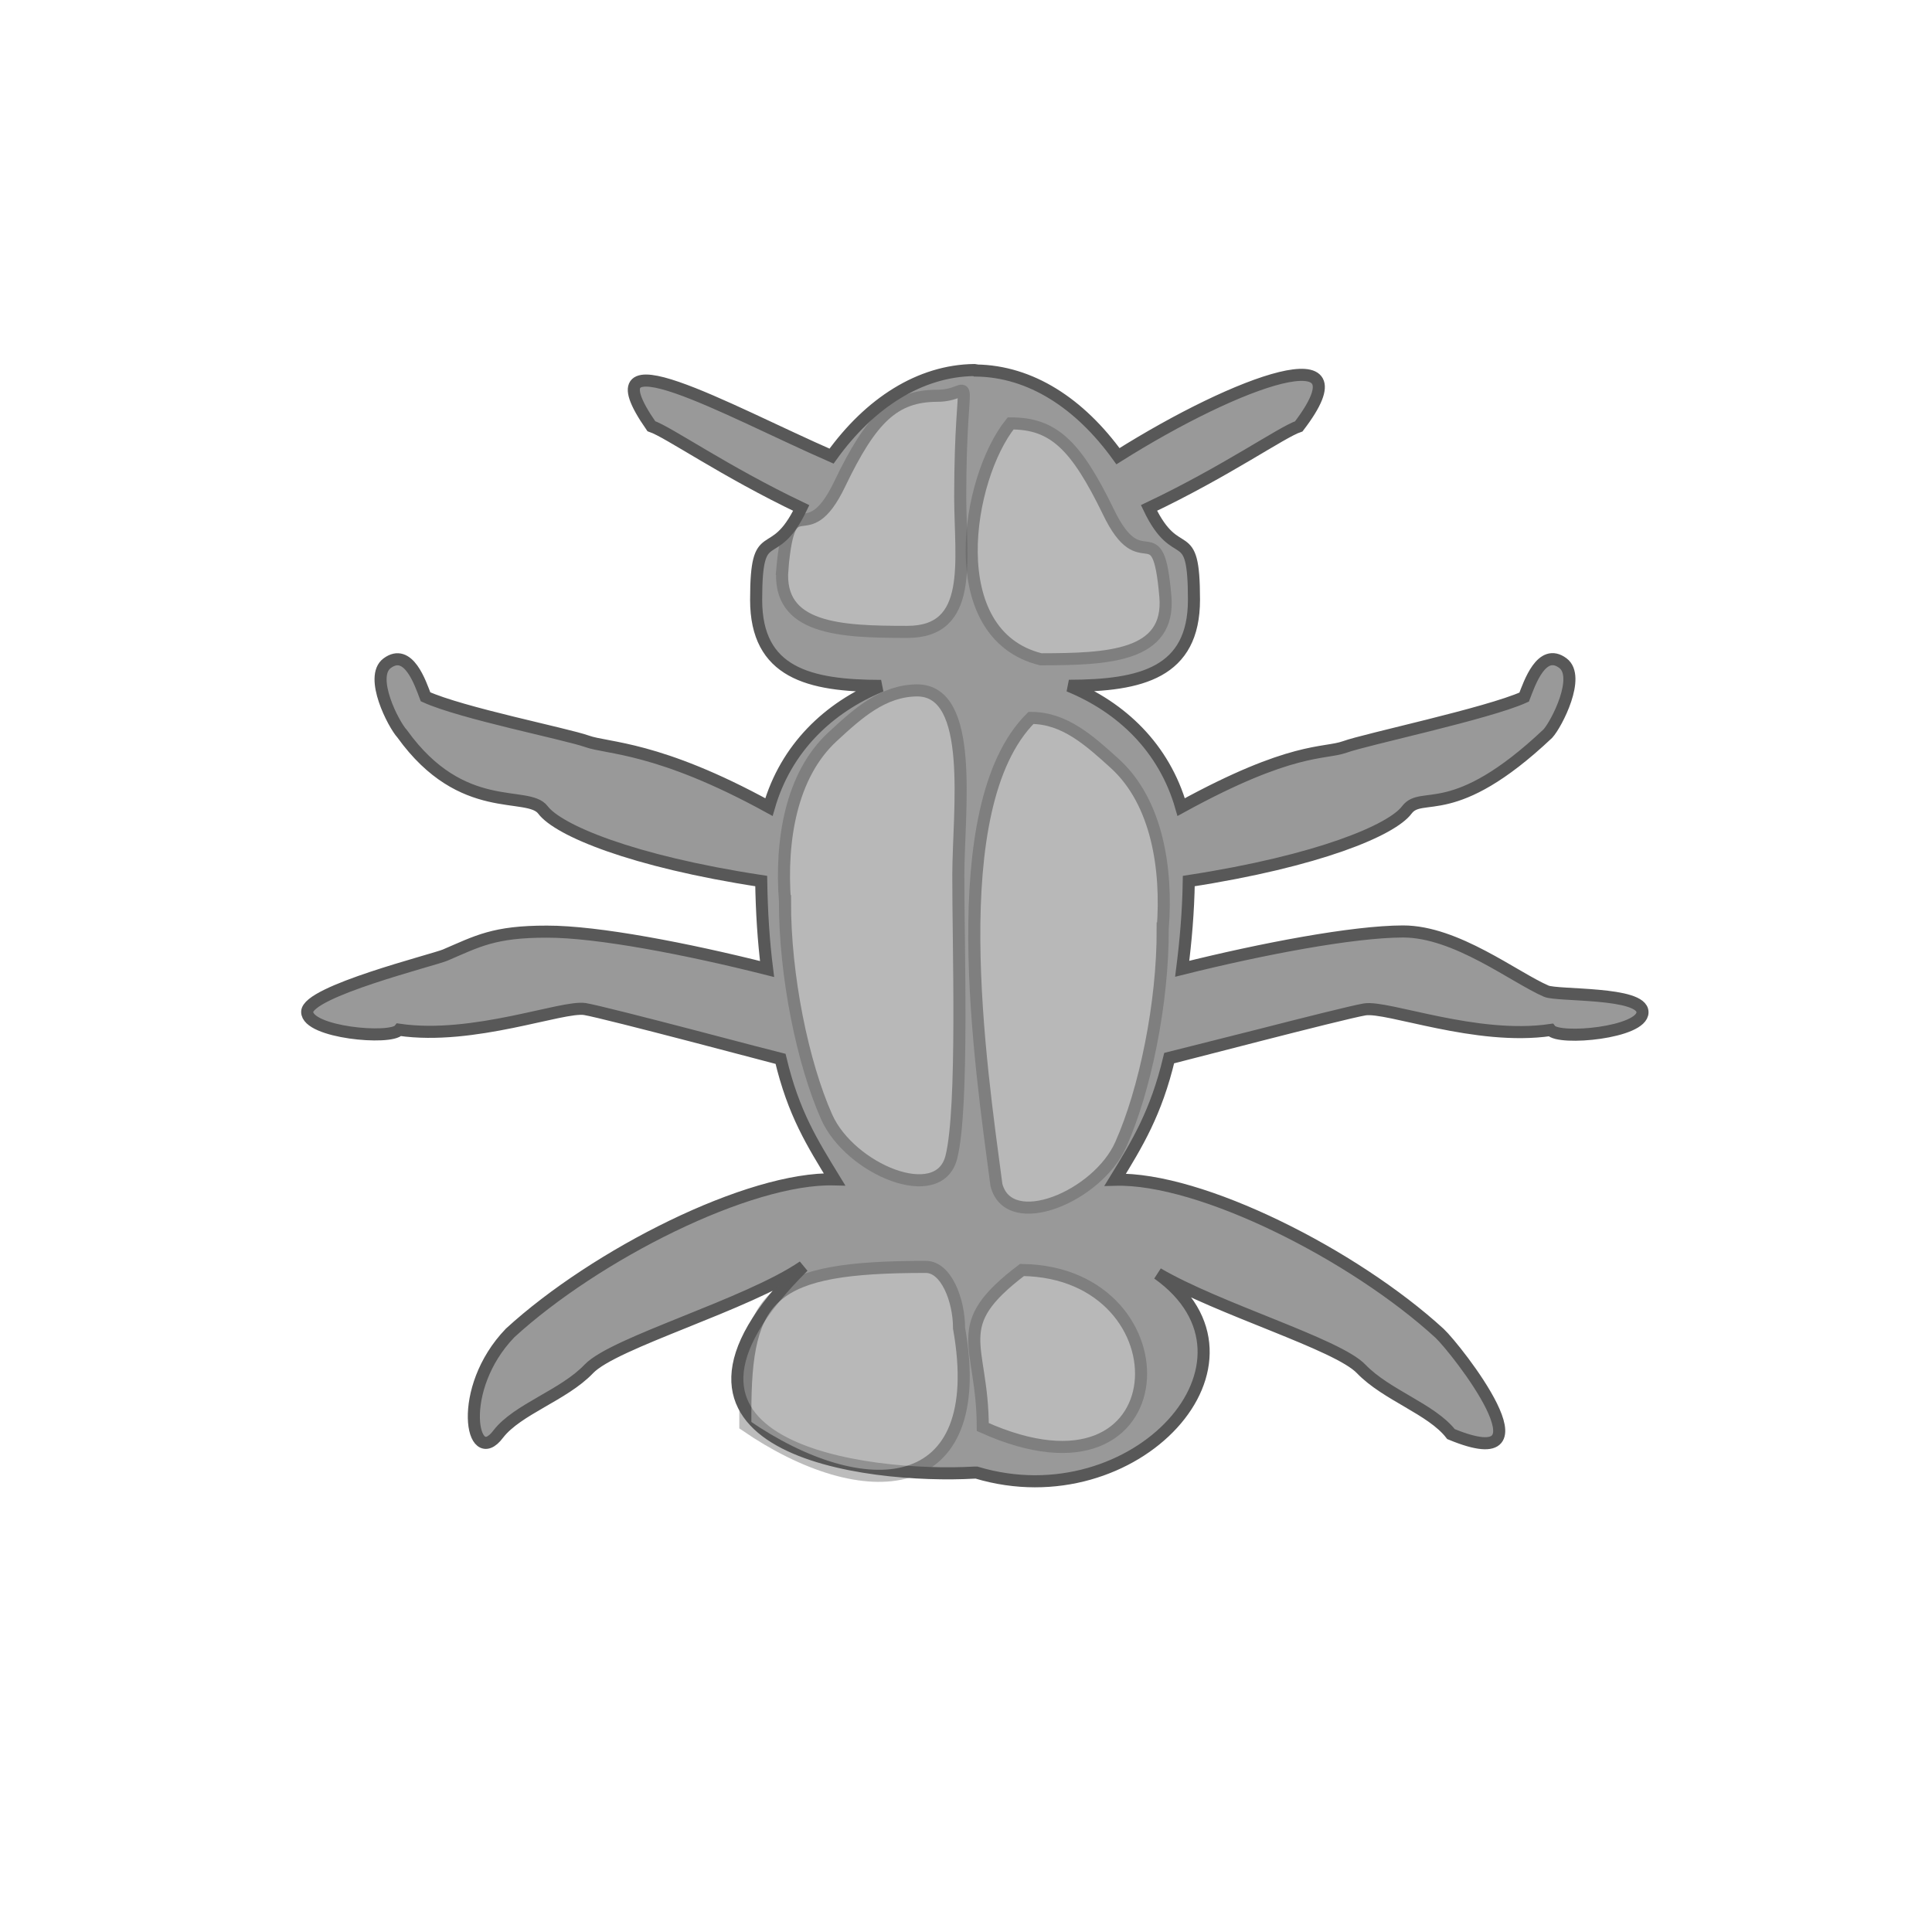
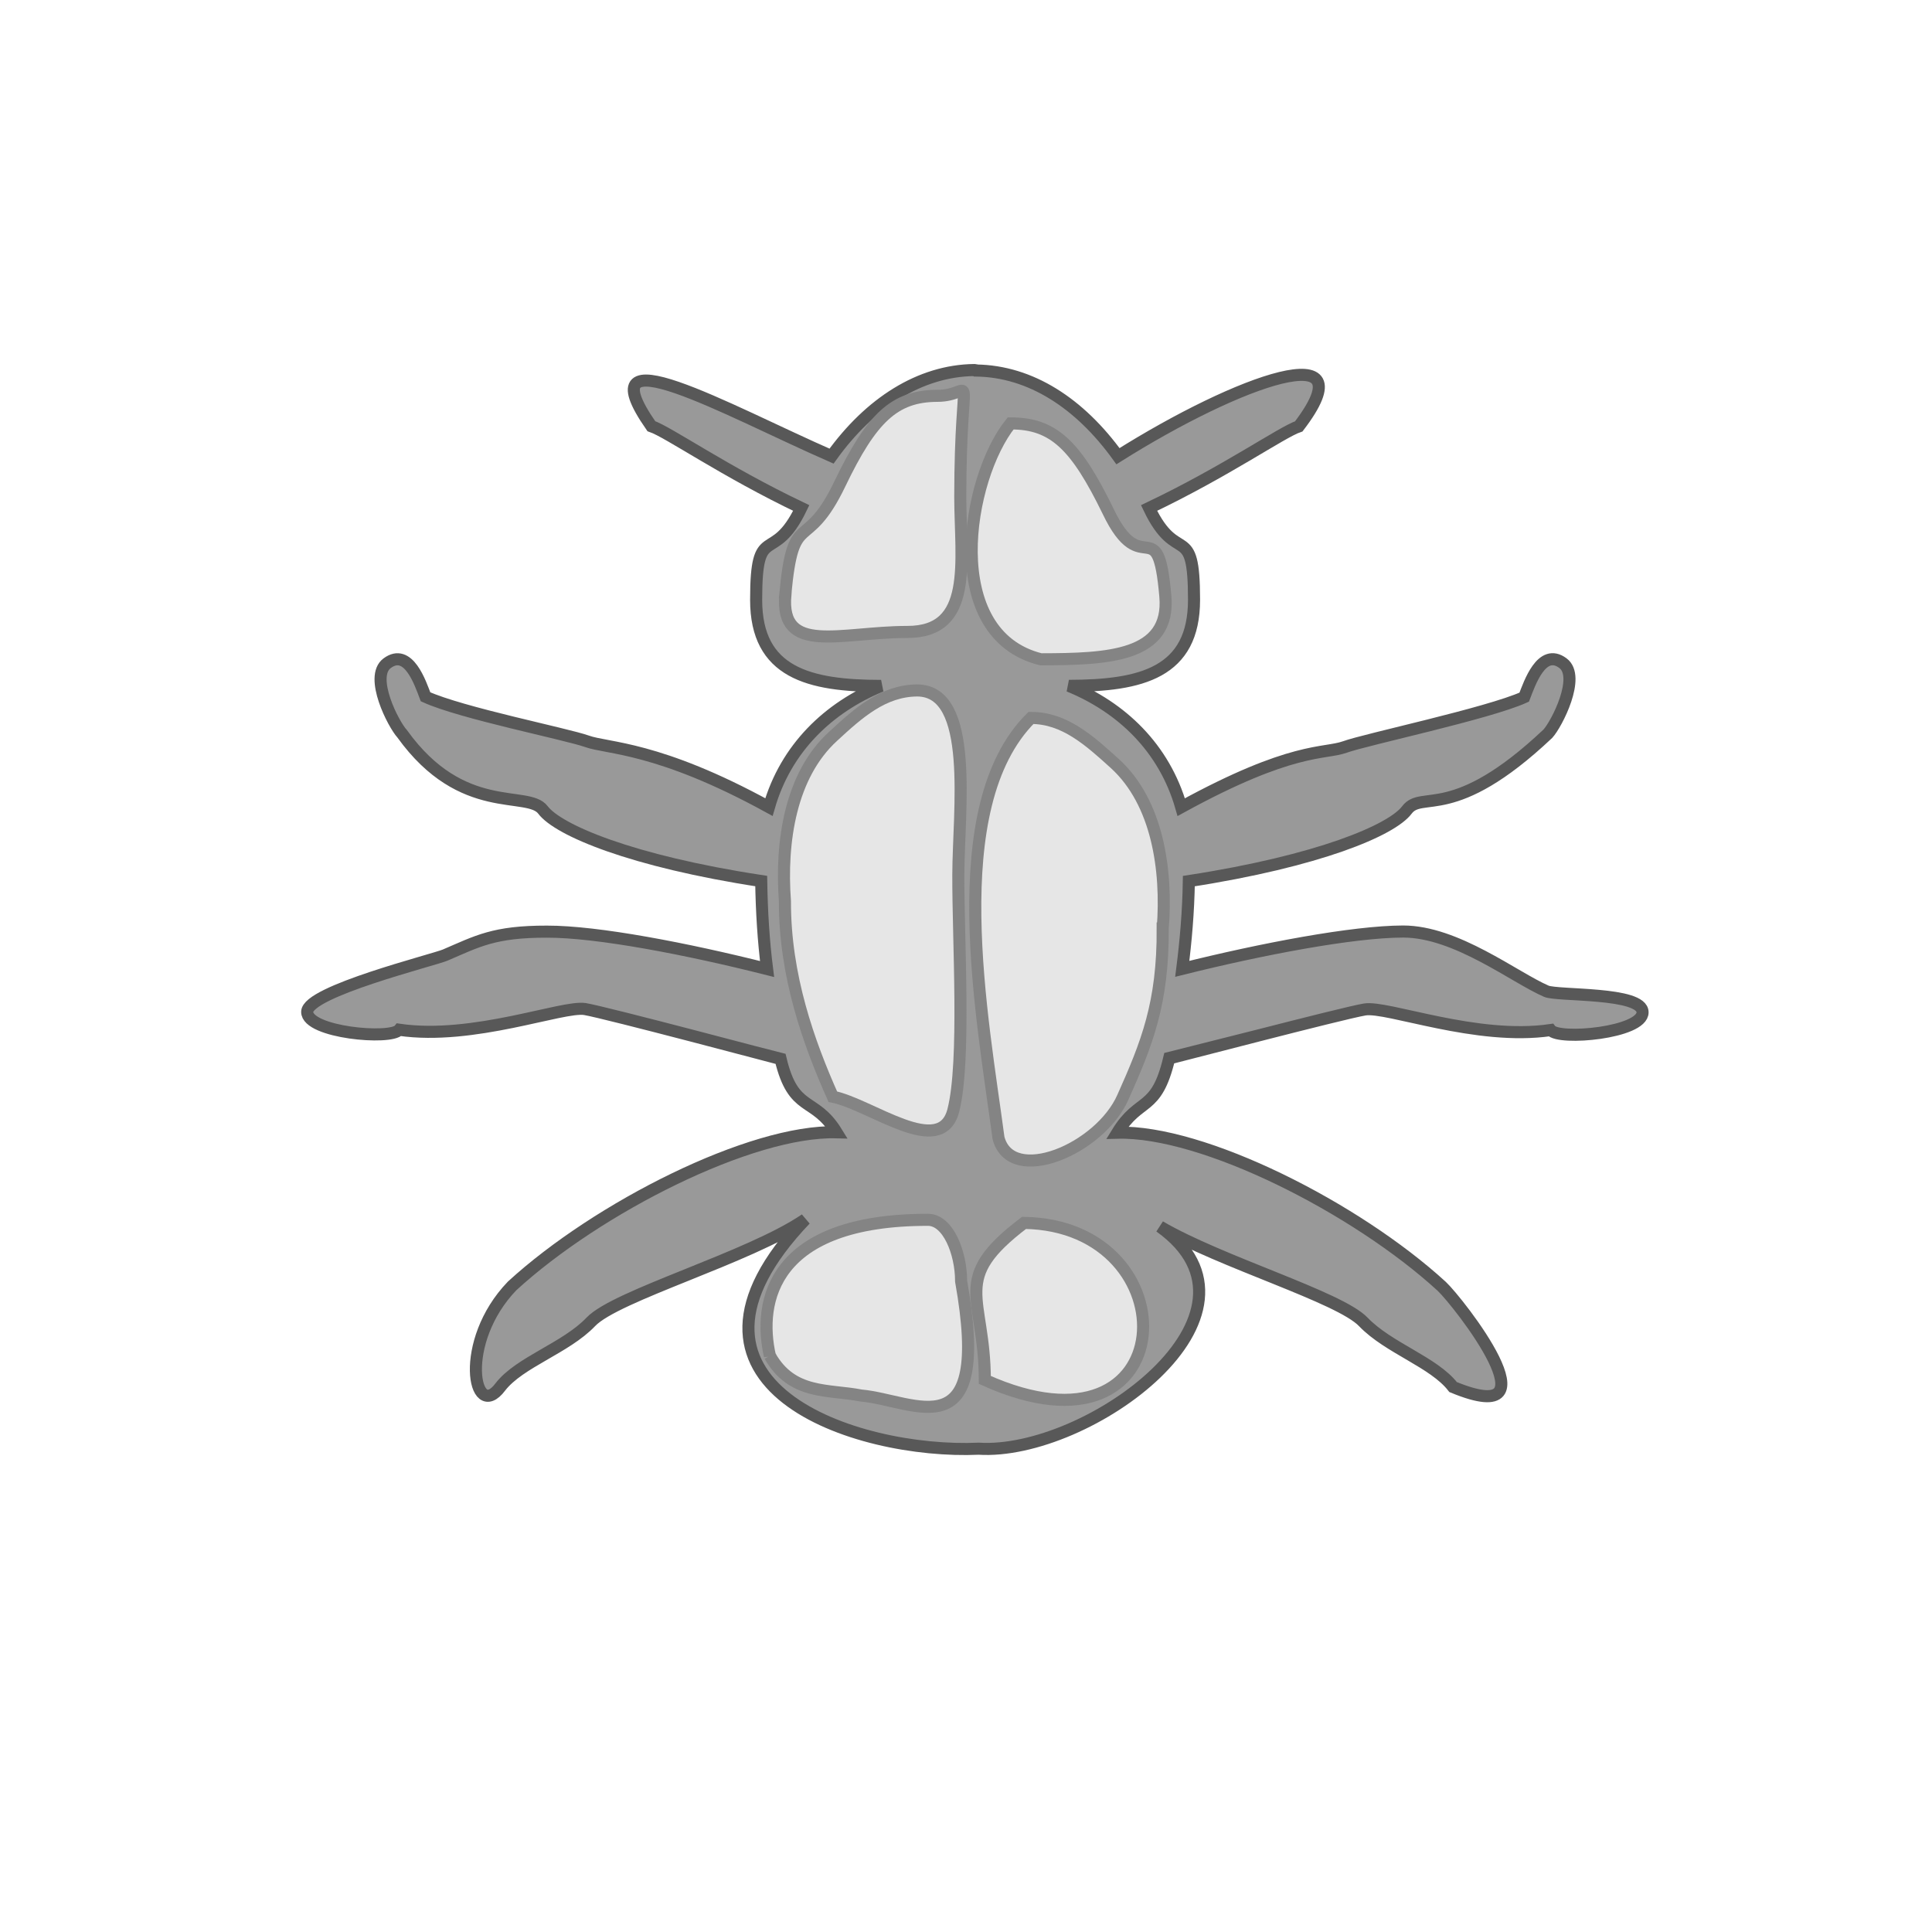
<svg xmlns="http://www.w3.org/2000/svg" xmlns:xlink="http://www.w3.org/1999/xlink" id="ant" viewBox="0 0 32 32" version="1.0" width="32" height="32">
  <defs id="defs3">
    <linearGradient id="WhiteTransparent">
      <stop style="stop-color:white" offset="0" id="stop6" />
      <stop style="stop-color:white;stop-opacity:0" offset="1" id="stop8" />
    </linearGradient>
    <linearGradient id="linearGradient3153" y2="472.52" xlink:href="#WhiteTransparent" gradientUnits="userSpaceOnUse" x2="680.06" gradientTransform="matrix(0.63377,2.3652,-2.3652,0.63377,761.18,-1845.5)" y1="471.38" x1="682.04" />
    <linearGradient id="linearGradient3156" y2="474.35" xlink:href="#WhiteTransparent" gradientUnits="userSpaceOnUse" x2="676.89" gradientTransform="matrix(-2.3652,-0.63377,-0.63377,2.3652,1976,-632.1)" y1="471.57" x1="681.72" />
  </defs>
-   <path d="m 6.411,10.986 c -0.298,0.224 0.102,1.007 0.251,1.169 0.996,1.385 2.081,0.925 2.332,1.261 0.253,0.334 1.463,0.849 3.614,1.177 0.008,0.513 0.039,0.997 0.097,1.457 C 11.382,15.716 9.893,15.429 9.06,15.431 8.181,15.429 7.907,15.591 7.374,15.819 c -0.187,0.081 -2.286,0.601 -2.286,0.941 0,0.343 1.384,0.469 1.524,0.296 1.228,0.179 2.707,-0.403 3.077,-0.343 0.37,0.064 3.22,0.823 3.24,0.827 0.214,0.901 0.525,1.392 0.893,1.994 -1.415,-0.038 -3.956,1.246 -5.373,2.544 -0.897,0.932 -0.639,2.266 -0.196,1.674 0.319,-0.413 1.084,-0.642 1.5,-1.079 0.416,-0.437 2.625,-1.063 3.551,-1.696 -3.045,3.027 1.062,3.515 2.835,3.414 l 0.012,0 0.012,0 0.012,0 c 2.62,0.786 5.038,-1.843 3.001,-3.296 1.006,0.59 2.979,1.168 3.37,1.579 0.418,0.435 1.166,0.664 1.487,1.079 1.772,0.733 0.081,-1.417 -0.189,-1.669 -1.419,-1.3 -3.956,-2.583 -5.373,-2.544 0.368,-0.601 0.677,-1.106 0.893,-2.009 0.018,-0.002 2.868,-0.75 3.24,-0.812 0.372,-0.062 1.849,0.522 3.079,0.341 0.138,0.175 1.524,0.047 1.522,-0.294 0.002,-0.341 -1.407,-0.268 -1.594,-0.349 -0.531,-0.23 -1.491,-0.989 -2.372,-0.989 -0.833,0.002 -2.335,0.288 -3.658,0.618 0.058,-0.456 0.101,-0.94 0.109,-1.453 2.152,-0.332 3.364,-0.845 3.612,-1.179 0.253,-0.334 0.763,0.222 2.335,-1.263 0.146,-0.16 0.549,-0.945 0.249,-1.168 -0.352,-0.262 -0.553,0.335 -0.641,0.563 -0.597,0.271 -2.631,0.701 -2.972,0.826 -0.344,0.122 -0.872,-0.012 -2.709,0.996 -0.282,-0.985 -0.992,-1.654 -1.86,-2.009 1.199,-0.002 2.072,-0.217 2.072,-1.426 0,-1.323 -0.278,-0.542 -0.745,-1.52 C 20.309,7.806 21.234,7.154 21.512,7.062 22.685,5.527 20.526,6.292 18.517,7.556 17.883,6.677 17.069,6.15 16.17,6.137 c -0.002,-0.002 -0.004,-0.007 -0.006,-0.006 -0.008,0 -0.018,-0.002 -0.027,-0.002 -0.901,0.011 -1.732,0.546 -2.364,1.426 -1.725,-0.755 -4.108,-2.107 -2.985,-0.496 0.28,0.094 1.206,0.746 2.483,1.355 -0.469,0.976 -0.747,0.199 -0.747,1.522 0,1.206 0.872,1.425 2.07,1.425 -0.866,0.356 -1.576,1.025 -1.858,2.007 C 10.899,12.36 10.062,12.402 9.721,12.278 9.377,12.156 7.645,11.812 7.048,11.541 6.962,11.315 6.765,10.722 6.411,10.986 z" style="fill:#999999;fill-opacity:1;stroke:#585858;stroke-width:0.2;stroke-miterlimit:4;stroke-opacity:1;stroke-dasharray:none" id="ant-shape" />
-   <path d="m 12.345,23.406 c -0.002,-1.973 0.418,-2.424 2.991,-2.422 0.333,0 0.549,0.545 0.549,1.016 0.507,2.847 -1.576,2.957 -3.54,1.606 z M 12.958,9.422 c 0.134,-1.457 0.387,-0.227 0.952,-1.409 0.523,-1.089 0.901,-1.455 1.613,-1.458 0.66,0.002 0.383,-0.658 0.381,1.684 0.004,1.067 0.226,2.231 -0.88,2.227 -1.103,0 -2.154,-0.04 -2.065,-1.044 z m 0.043,5.504 c -0.074,-0.987 0.093,-2.086 0.794,-2.728 0.422,-0.39 0.833,-0.759 1.397,-0.763 0.959,0.004 0.683,1.997 0.681,3.054 -0.004,1.085 0.091,3.87 -0.117,4.682 -0.21,0.81 -1.677,0.194 -2.063,-0.669 -0.397,-0.891 -0.695,-2.34 -0.691,-3.576 z" style="opacity:0.4;fill:#e6e6e6;fill-opacity:1;stroke:#585858;stroke-width:0.2;stroke-miterlimit:4;stroke-opacity:1;stroke-dasharray:none" id="ant-specularity" />
-   <path d="m 16.927,21.035 c -1.236,0.936 -0.653,1.199 -0.649,2.601 3.318,1.493 3.433,-2.562 0.649,-2.601 z M 19.302,9.878 C 19.177,8.422 18.918,9.653 18.354,8.469 17.823,7.38 17.453,7.011 16.739,7.013 c -0.73,0.91 -1.156,3.495 0.5,3.907 1.105,-0.002 2.15,-0.04 2.063,-1.042 z m -0.043,5.5 c 0.076,-0.982 -0.091,-2.088 -0.79,-2.728 -0.426,-0.386 -0.837,-0.759 -1.393,-0.759 -1.479,1.475 -0.833,5.76 -0.572,7.737 0.212,0.805 1.681,0.187 2.061,-0.675 0.397,-0.888 0.699,-2.337 0.693,-3.575 z" style="opacity:0.4;fill:#e6e6e6;fill-opacity:1;stroke:#585858;stroke-width:0.2;stroke-miterlimit:4;stroke-opacity:1;stroke-dasharray:none" id="ant-gloss" />
+   <path d="m 6.411,10.986 c -0.298,0.224 0.102,1.007 0.251,1.169 0.996,1.385 2.081,0.925 2.332,1.261 0.253,0.334 1.463,0.849 3.614,1.177 0.008,0.513 0.039,0.997 0.097,1.457 C 11.382,15.716 9.893,15.429 9.06,15.431 8.181,15.429 7.907,15.591 7.374,15.819 c -0.187,0.081 -2.286,0.601 -2.286,0.941 0,0.343 1.384,0.469 1.524,0.296 1.228,0.179 2.707,-0.403 3.077,-0.343 0.37,0.064 3.22,0.823 3.24,0.827 0.214,0.901 0.558,0.613 0.927,1.214 -1.415,-0.038 -3.956,1.246 -5.373,2.544 -0.897,0.932 -0.639,2.266 -0.196,1.674 0.319,-0.413 1.084,-0.642 1.5,-1.079 0.416,-0.437 2.625,-1.063 3.551,-1.696 -2.617,2.748 0.838,3.891 2.872,3.798 1.805,0.115 5.038,-2.227 3.001,-3.679 1.006,0.59 2.979,1.168 3.37,1.579 0.418,0.435 1.166,0.664 1.487,1.079 1.772,0.733 0.081,-1.417 -0.189,-1.669 -1.419,-1.3 -3.956,-2.583 -5.373,-2.544 0.368,-0.601 0.643,-0.326 0.859,-1.229 0.018,-0.002 2.868,-0.75 3.24,-0.812 0.372,-0.062 1.849,0.522 3.079,0.341 0.138,0.175 1.524,0.047 1.522,-0.294 0.002,-0.341 -1.407,-0.268 -1.594,-0.349 -0.531,-0.23 -1.491,-0.989 -2.372,-0.989 -0.833,0.002 -2.335,0.288 -3.658,0.618 0.058,-0.456 0.101,-0.94 0.109,-1.453 2.152,-0.332 3.364,-0.845 3.612,-1.179 0.253,-0.334 0.763,0.222 2.335,-1.263 0.146,-0.16 0.549,-0.945 0.249,-1.168 -0.352,-0.262 -0.553,0.335 -0.641,0.563 -0.597,0.271 -2.631,0.701 -2.972,0.826 -0.344,0.122 -0.872,-0.012 -2.709,0.996 -0.282,-0.985 -0.992,-1.654 -1.86,-2.009 1.199,-0.002 2.072,-0.217 2.072,-1.426 0,-1.323 -0.278,-0.542 -0.745,-1.52 C 20.309,7.806 21.234,7.154 21.512,7.062 22.685,5.527 20.526,6.292 18.517,7.556 17.883,6.677 17.069,6.15 16.17,6.137 c -0.002,-0.002 -0.004,-0.007 -0.006,-0.006 -0.008,0 -0.018,-0.002 -0.027,-0.002 -0.901,0.011 -1.732,0.546 -2.364,1.426 -1.725,-0.755 -4.108,-2.107 -2.985,-0.496 0.28,0.094 1.206,0.746 2.483,1.355 -0.469,0.976 -0.747,0.199 -0.747,1.522 0,1.206 0.872,1.425 2.07,1.425 -0.866,0.356 -1.576,1.025 -1.858,2.007 C 10.899,12.36 10.062,12.402 9.721,12.278 9.377,12.156 7.645,11.812 7.048,11.541 6.962,11.315 6.765,10.722 6.411,10.986 z" style="fill:#999999;fill-opacity:1;stroke:#585858;stroke-width:0.2;stroke-miterlimit:4;stroke-opacity:1;stroke-dasharray:none" id="ant-shape" />
+   <path d="m 12.752,22.457 c -0.205,-0.905 0.045,-2.254 2.618,-2.253 0.333,0 0.549,0.545 0.549,1.016 0.507,2.847 -0.762,1.974 -1.659,1.894 -0.537,-0.106 -1.139,-0.005 -1.508,-0.658 z M 13.006,9.854 c 0.134,-1.457 0.339,-0.659 0.905,-1.84 0.523,-1.089 0.901,-1.455 1.613,-1.458 0.66,0.002 0.383,-0.658 0.381,1.684 0.004,1.067 0.226,2.231 -0.88,2.227 -1.103,0 -2.106,0.392 -2.017,-0.612 z m -0.005,5.073 c -0.074,-0.987 0.093,-2.086 0.794,-2.728 0.422,-0.39 0.833,-0.759 1.397,-0.763 0.959,0.004 0.683,1.997 0.681,3.054 -0.004,1.085 0.124,3.091 -0.083,3.903 -0.21,0.81 -1.366,-0.102 -1.996,-0.228 -0.397,-0.891 -0.797,-2.001 -0.793,-3.237 z" style="fill:#e6e6e6;fill-opacity:1;stroke:#848484;stroke-width:0.2;stroke-miterlimit:4;stroke-opacity:1;stroke-dasharray:none" id="ant-specularity" />
+   <path d="m 16.961,20.255 c -1.236,0.936 -0.653,1.199 -0.649,2.601 3.318,1.493 3.433,-2.562 0.649,-2.601 z M 19.302,9.878 C 19.177,8.422 18.918,9.653 18.354,8.469 17.823,7.38 17.453,7.011 16.739,7.013 c -0.73,0.91 -1.156,3.495 0.5,3.907 1.105,-0.002 2.15,-0.04 2.063,-1.042 z m -0.043,5.5 c 0.076,-0.982 -0.091,-2.088 -0.79,-2.728 -0.426,-0.386 -0.837,-0.759 -1.393,-0.759 -1.479,1.475 -0.799,4.981 -0.538,6.957 0.212,0.805 1.681,0.187 2.061,-0.675 0.397,-0.888 0.666,-1.557 0.659,-2.795 z" style="opacity:1;fill:#e6e6e6;fill-opacity:1;stroke:#848484;stroke-width:0.2;stroke-miterlimit:4;stroke-opacity:1;stroke-dasharray:none" id="ant-gloss" />
</svg>
